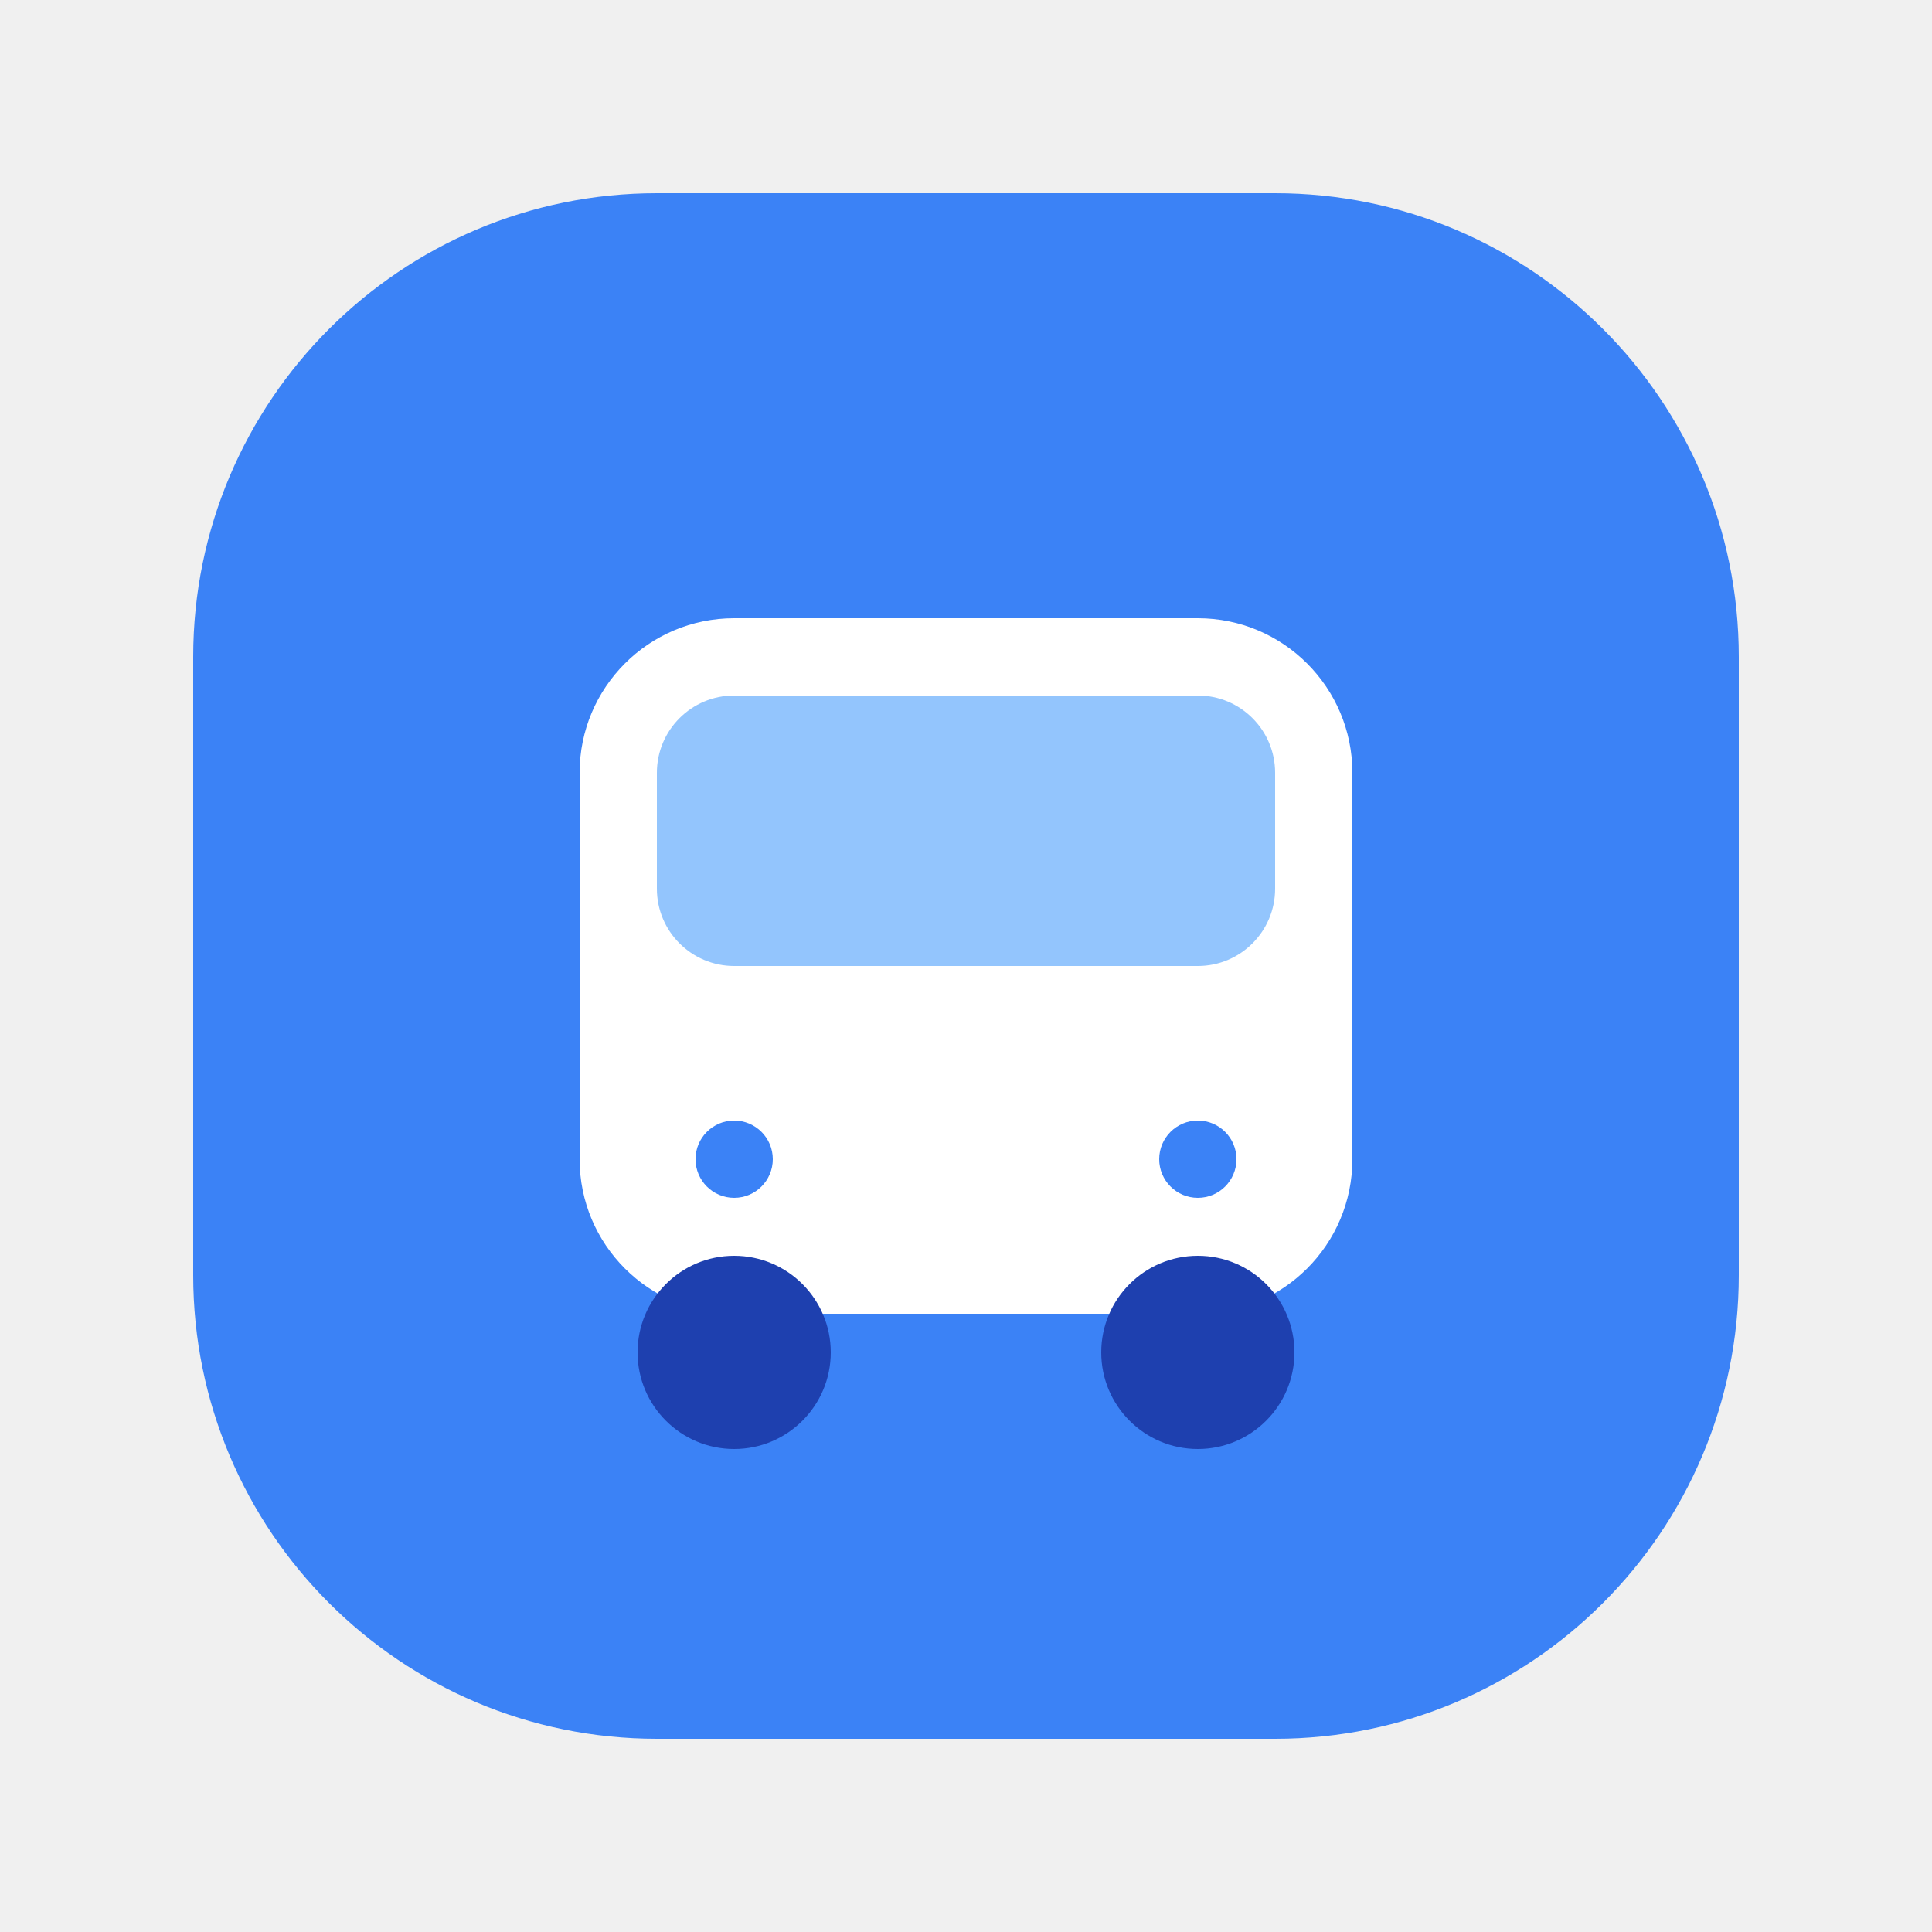
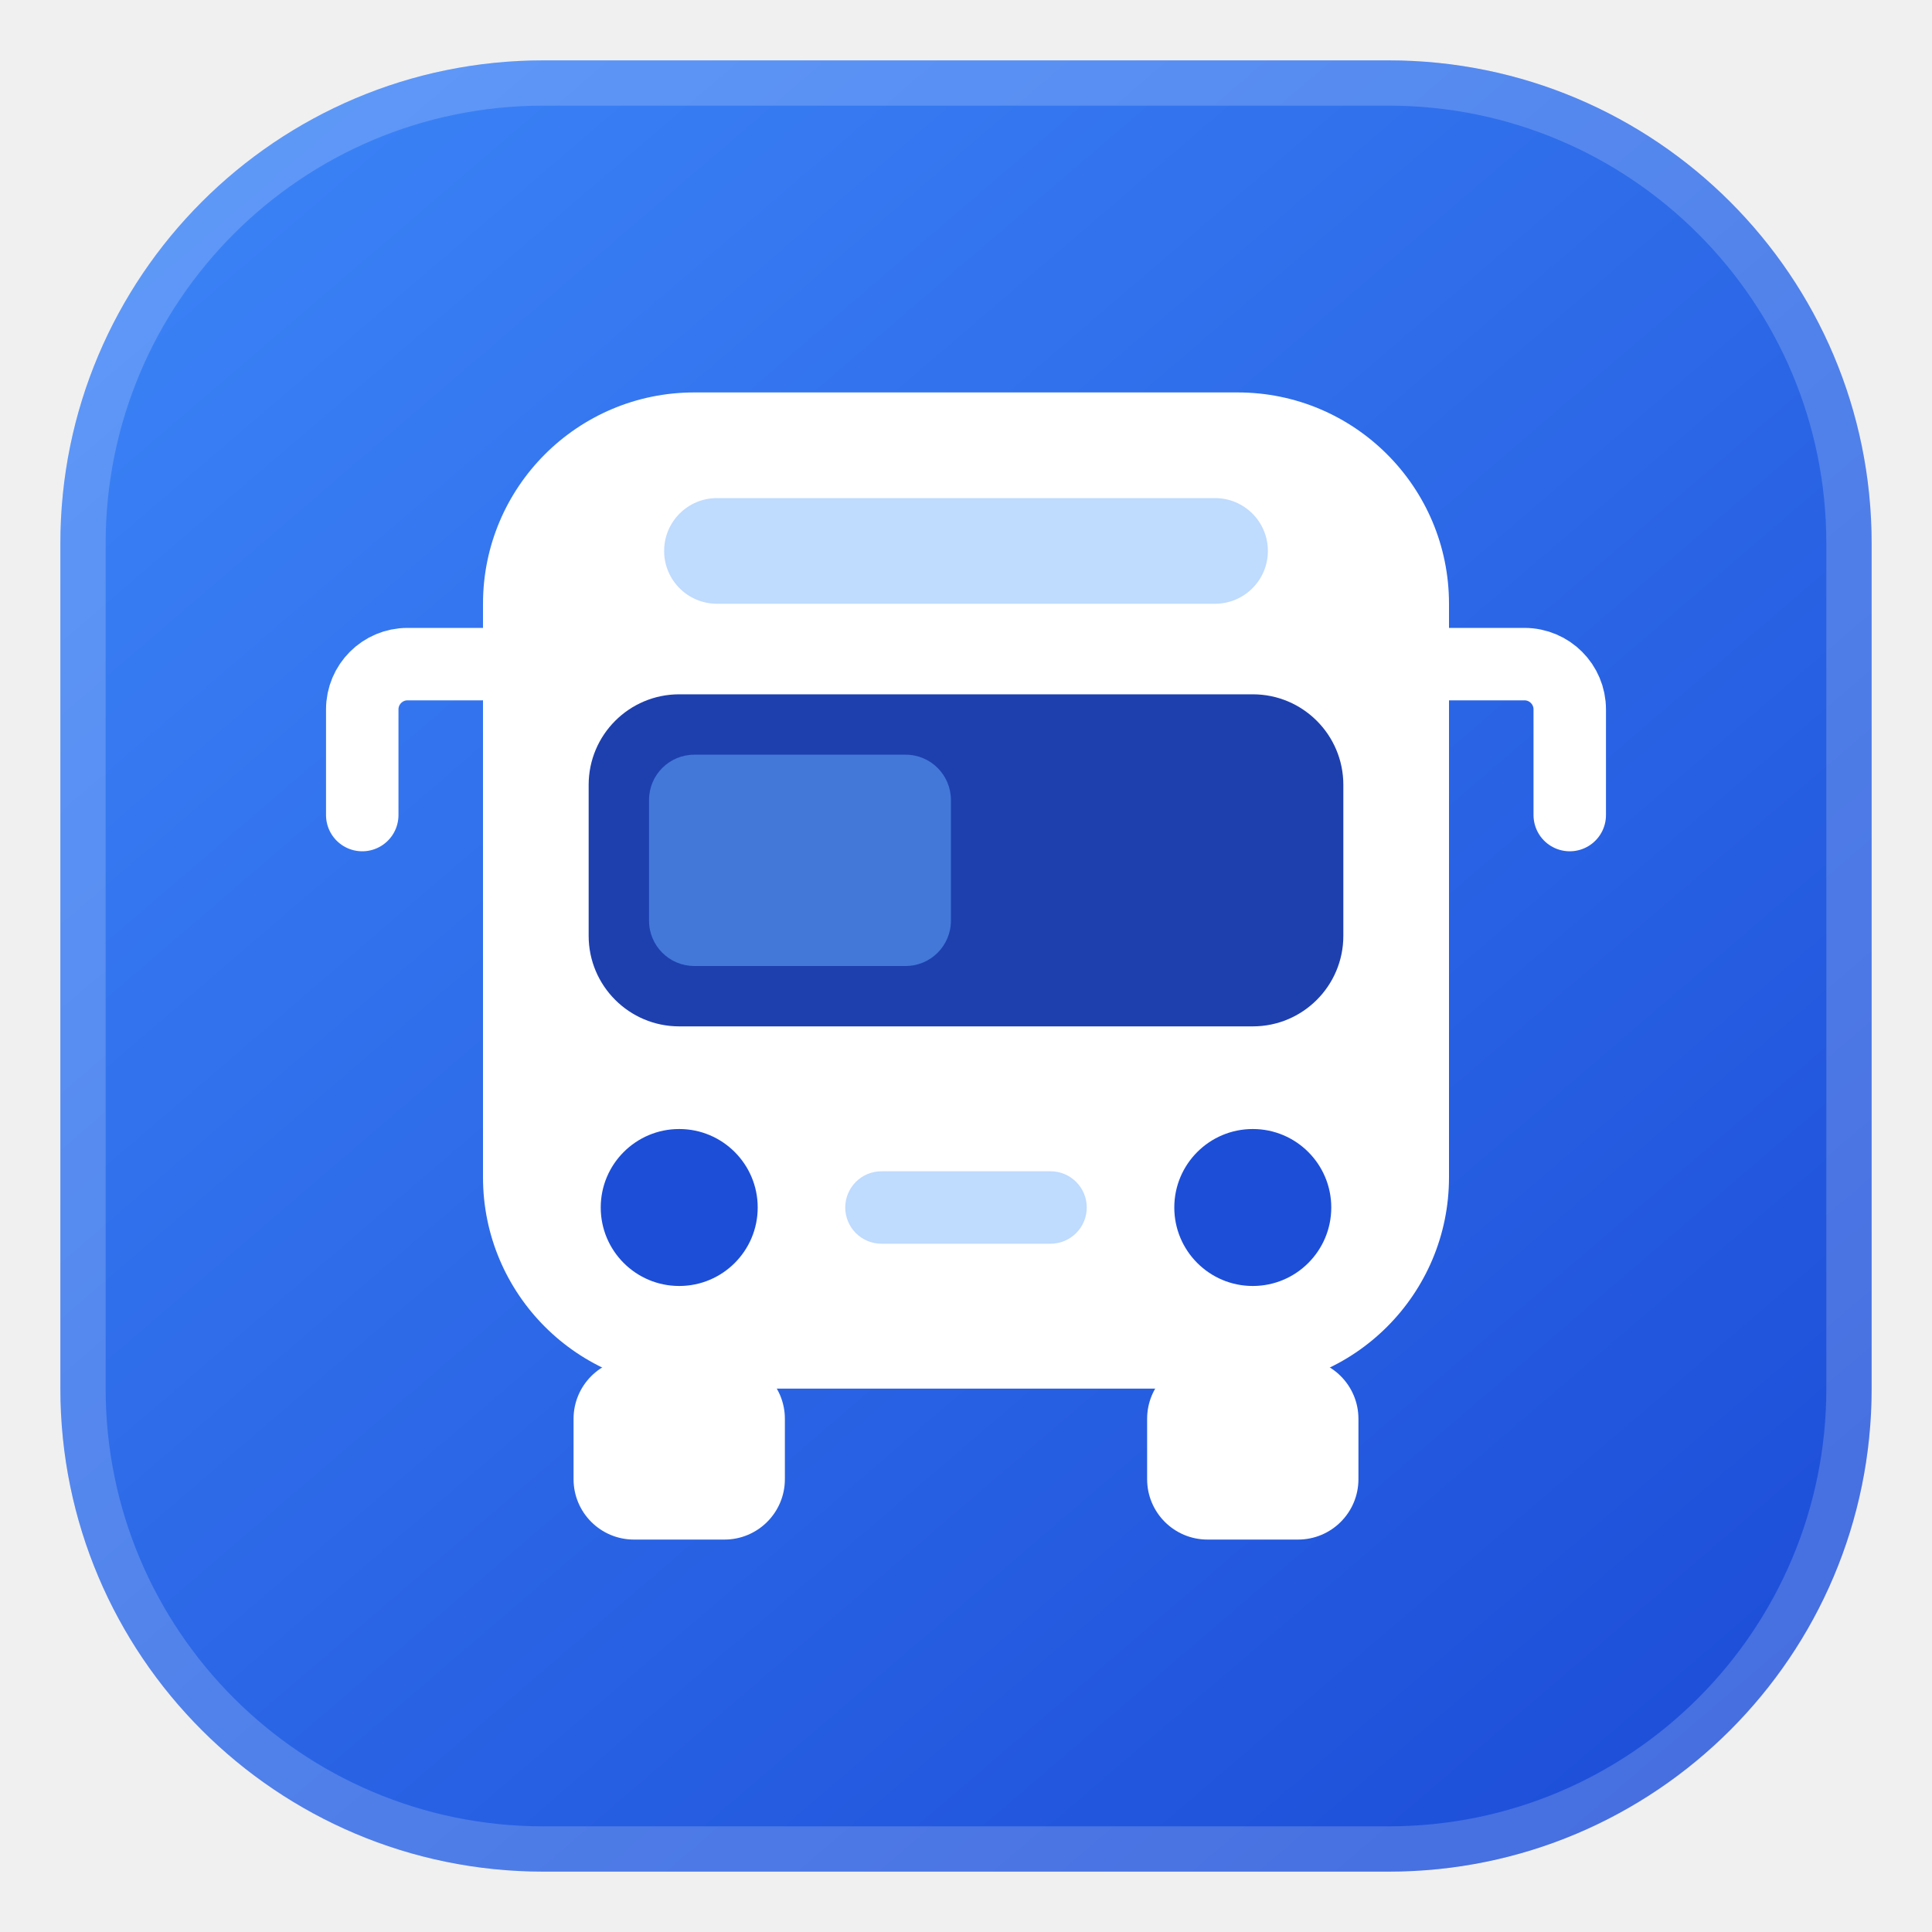
- <svg xmlns="http://www.w3.org/2000/svg" viewBox="0 0 100 100" fill="none">
-   <rect x="10" y="10" width="80" height="80" rx="24" fill="#3B82F6" />
-   <rect x="30" y="32" width="40" height="36" rx="8" fill="white" />
-   <rect x="34" y="36" width="32" height="14" rx="4" fill="#93C5FD" />
-   <circle cx="38" cy="60" r="2" fill="#3B82F6" />
-   <circle cx="62" cy="60" r="2" fill="#3B82F6" />
-   <circle cx="38" cy="70" r="5" fill="#1E40AF" />
-   <circle cx="62" cy="70" r="5" fill="#1E40AF" />
+ <svg xmlns="http://www.w3.org/2000/svg" viewBox="0 0 64 64" fill="none">
+   <defs>
+     <linearGradient id="bp-bg" x1="8" y1="4" x2="56" y2="60" gradientUnits="userSpaceOnUse">
+       <stop stop-color="#3B82F6" />
+       <stop offset="1" stop-color="#1D4ED8" />
+     </linearGradient>
+   </defs>
+   <rect x="2" y="2" width="60" height="60" rx="16" fill="url(#bp-bg)" />
+   <rect x="2.75" y="2.75" width="58.5" height="58.5" rx="15.25" stroke="#fff" stroke-opacity=".18" stroke-width="1.5" />
+   <rect x="16" y="13" width="32" height="33" rx="7" fill="#fff" />
+   <rect x="22" y="16.5" width="20" height="3.5" rx="1.75" fill="#BFDBFE" />
+   <rect x="19.5" y="23" width="25" height="11" rx="3" fill="#1E40AF" />
+   <rect x="21.5" y="25" width="10" height="7" rx="1.5" fill="#60A5FA" fill-opacity=".55" />
+   <circle cx="22.5" cy="40" r="2.6" fill="#1D4ED8" />
+   <circle cx="41.5" cy="40" r="2.6" fill="#1D4ED8" />
+   <rect x="28" y="38.8" width="8" height="2.4" rx="1.2" fill="#BFDBFE" />
+   <path d="M16 22h-2.5a1.5 1.5 0 0 0-1.5 1.5V27" stroke="#fff" stroke-width="2.4" stroke-linecap="round" />
+   <path d="M48 22h2.5a1.5 1.5 0 0 1 1.5 1.5V27" stroke="#fff" stroke-width="2.4" stroke-linecap="round" />
+   <rect x="19" y="45" width="7" height="6" rx="2" fill="#fff" />
+   <rect x="38" y="45" width="7" height="6" rx="2" fill="#fff" />
</svg>
